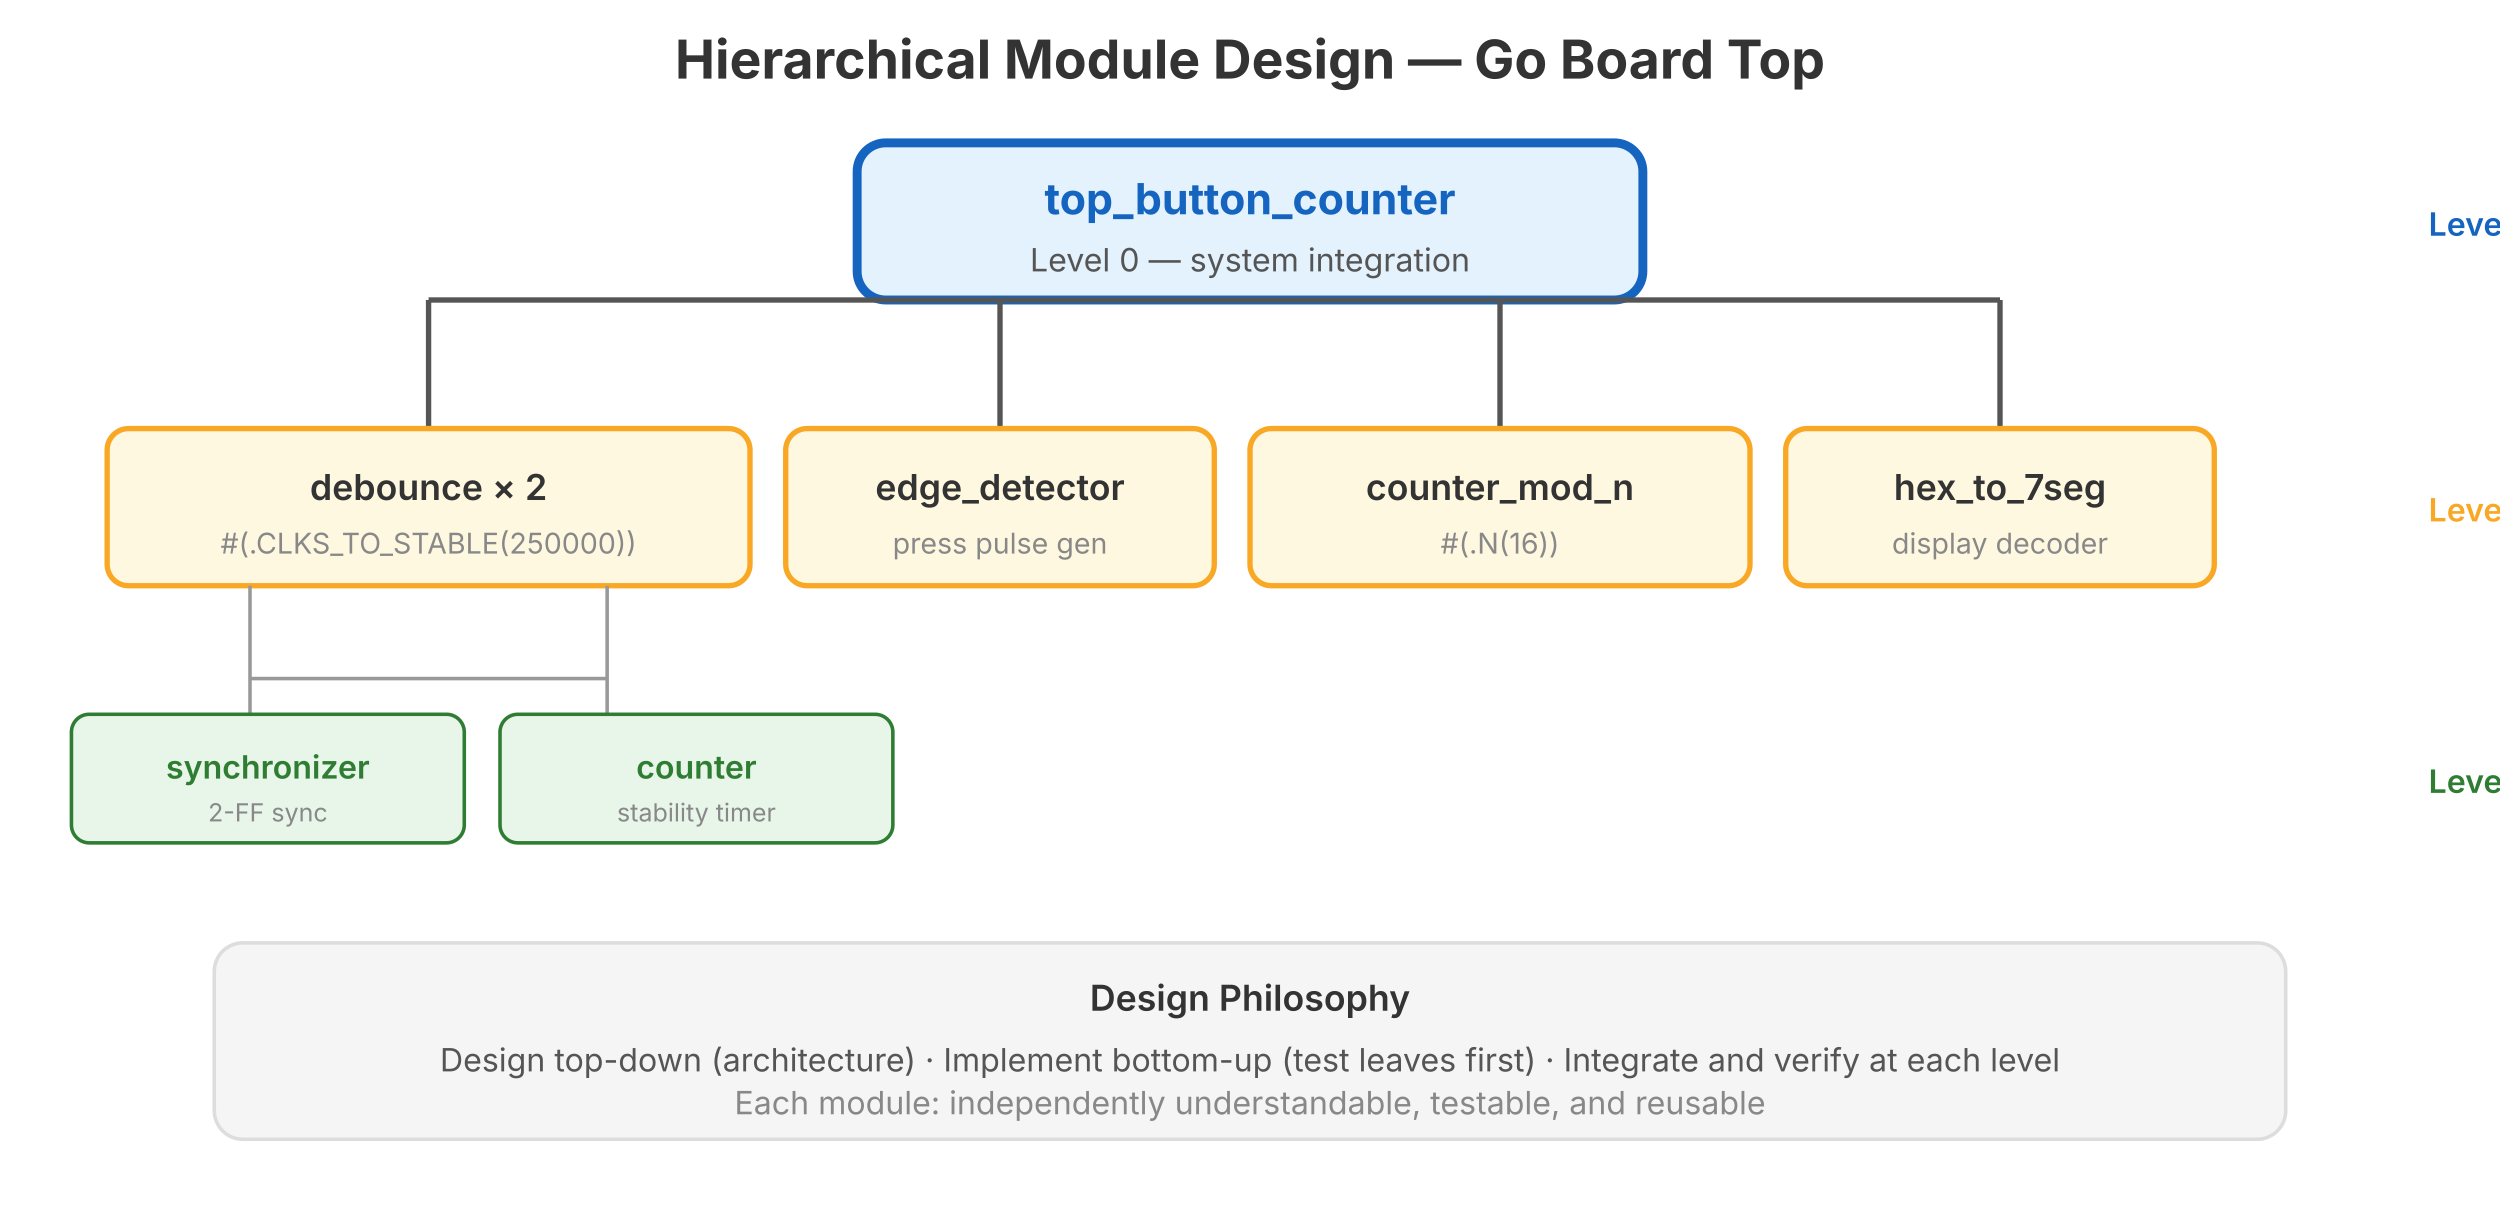
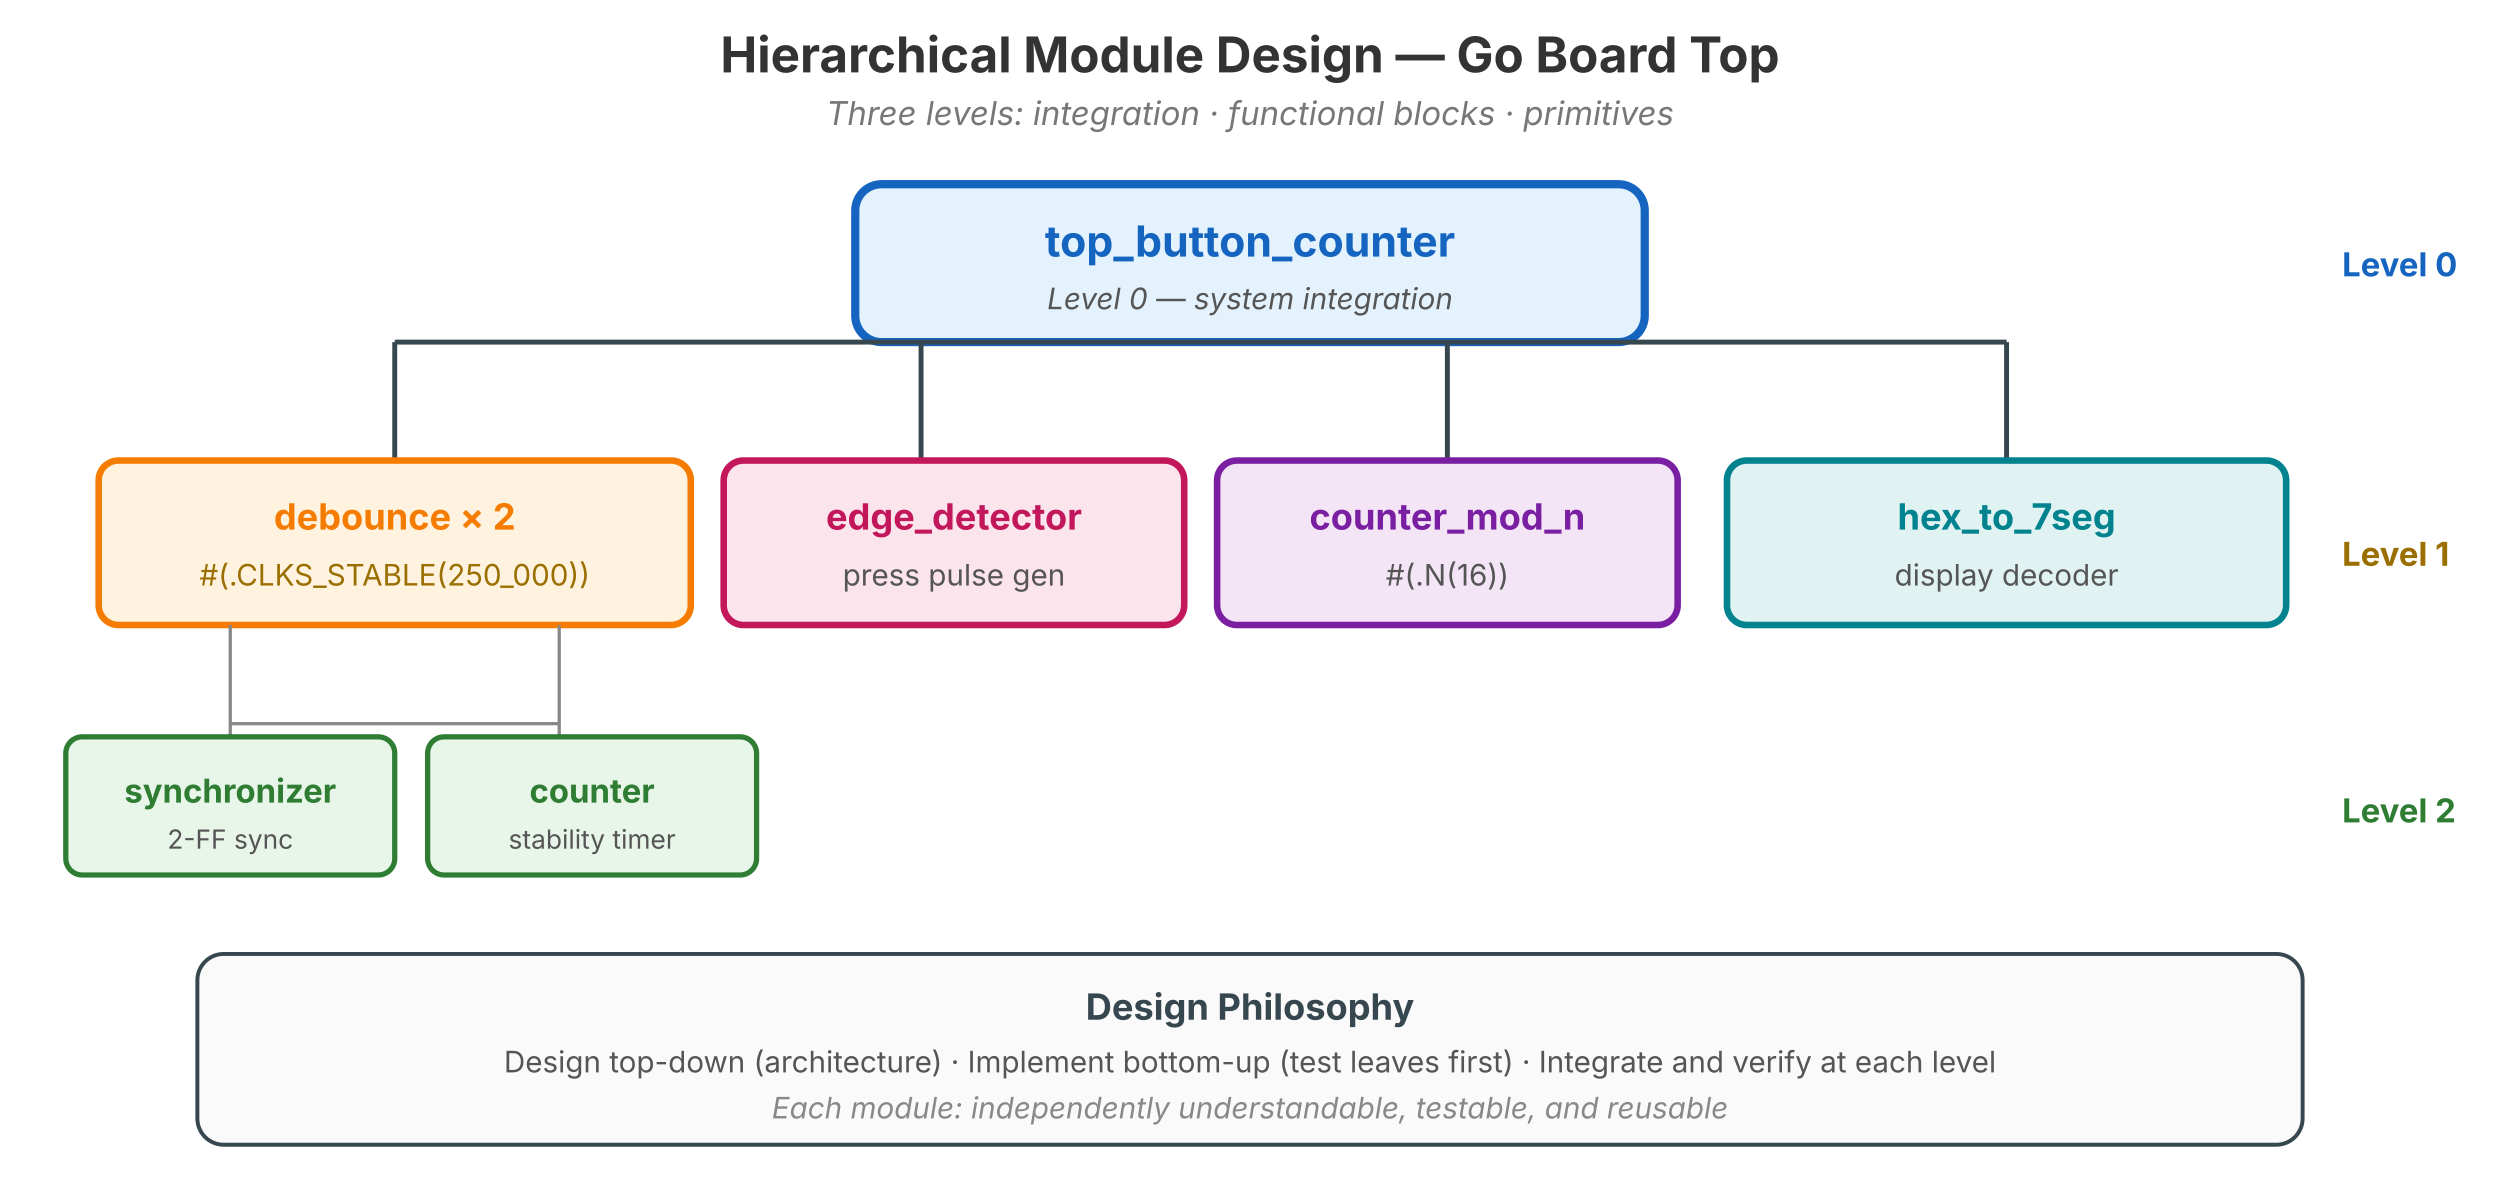
- <svg xmlns="http://www.w3.org/2000/svg" viewBox="0 0 700 340" font-family="Inter, sans-serif">
+ <svg xmlns="http://www.w3.org/2000/svg" viewBox="0 0 760 360" font-family="Inter, sans-serif">
  <defs>
-     <marker id="arr" markerWidth="8" markerHeight="6" refX="8" refY="3" orient="auto">
-       <path d="M0,0 L8,3 L0,6 Z" fill="#333" />
+     <marker id="hArr" markerWidth="8" markerHeight="6" refX="8" refY="3" orient="auto">
+       <path d="M0,0 L8,3 L0,6 Z" fill="#37474F" />
    </marker>
  </defs>
-   <text x="350" y="22" text-anchor="middle" font-size="15" font-weight="700" fill="#333">Hierarchical Module Design — Go Board Top</text>
-   <rect x="240" y="40" width="220" height="44" rx="8" fill="#E3F2FD" stroke="#1565C0" stroke-width="2.5" />
-   <text x="350" y="60" text-anchor="middle" font-size="12" font-weight="700" fill="#1565C0">top_button_counter</text>
-   <text x="350" y="76" text-anchor="middle" font-size="9" fill="#555">Level 0 — system integration</text>
-   <line x1="120" y1="84" x2="120" y2="120" stroke="#555" stroke-width="1.5" />
-   <line x1="280" y1="84" x2="280" y2="120" stroke="#555" stroke-width="1.5" />
-   <line x1="420" y1="84" x2="420" y2="120" stroke="#555" stroke-width="1.5" />
-   <line x1="560" y1="84" x2="560" y2="120" stroke="#555" stroke-width="1.5" />
-   <line x1="120" y1="84" x2="560" y2="84" stroke="#555" stroke-width="1.5" />
-   <line x1="350" y1="84" x2="350" y2="84" stroke="#555" stroke-width="1.5" />
-   <rect x="30" y="120" width="180" height="44" rx="6" fill="#FFF8E1" stroke="#F9A825" stroke-width="1.5" />
-   <text x="120" y="140" text-anchor="middle" font-size="10" font-weight="600" fill="#333">debounce × 2</text>
-   <text x="120" y="155" text-anchor="middle" font-size="8" fill="#888">#(.CLKS_TO_STABLE(250000))</text>
-   <rect x="220" y="120" width="120" height="44" rx="6" fill="#FFF8E1" stroke="#F9A825" stroke-width="1.5" />
-   <text x="280" y="140" text-anchor="middle" font-size="10" font-weight="600" fill="#333">edge_detector</text>
-   <text x="280" y="155" text-anchor="middle" font-size="8" fill="#888">press pulse gen</text>
-   <rect x="350" y="120" width="140" height="44" rx="6" fill="#FFF8E1" stroke="#F9A825" stroke-width="1.5" />
-   <text x="420" y="140" text-anchor="middle" font-size="10" font-weight="600" fill="#333">counter_mod_n</text>
-   <text x="420" y="155" text-anchor="middle" font-size="8" fill="#888">#(.N(16))</text>
-   <rect x="500" y="120" width="120" height="44" rx="6" fill="#FFF8E1" stroke="#F9A825" stroke-width="1.5" />
-   <text x="560" y="140" text-anchor="middle" font-size="10" font-weight="600" fill="#333">hex_to_7seg</text>
-   <text x="560" y="155" text-anchor="middle" font-size="8" fill="#888">display decoder</text>
-   <line x1="70" y1="164" x2="70" y2="200" stroke="#999" stroke-width="1" />
-   <line x1="170" y1="164" x2="170" y2="200" stroke="#999" stroke-width="1" />
-   <line x1="70" y1="190" x2="170" y2="190" stroke="#999" stroke-width="1" />
-   <rect x="20" y="200" width="110" height="36" rx="5" fill="#E8F5E9" stroke="#2E7D32" stroke-width="1" />
-   <text x="75" y="218" text-anchor="middle" font-size="9" font-weight="600" fill="#2E7D32">synchronizer</text>
-   <text x="75" y="230" text-anchor="middle" font-size="7" fill="#888">2-FF sync</text>
-   <rect x="140" y="200" width="110" height="36" rx="5" fill="#E8F5E9" stroke="#2E7D32" stroke-width="1" />
-   <text x="195" y="218" text-anchor="middle" font-size="9" font-weight="600" fill="#2E7D32">counter</text>
-   <text x="195" y="230" text-anchor="middle" font-size="7" fill="#888">stability timer</text>
-   <text x="680" y="66" font-size="9" fill="#1565C0" font-weight="600">Level 0</text>
-   <text x="680" y="146" font-size="9" fill="#F9A825" font-weight="600">Level 1</text>
-   <text x="680" y="222" font-size="9" fill="#2E7D32" font-weight="600">Level 2</text>
-   <rect x="60" y="264" width="580" height="55" rx="8" fill="#F5F5F5" stroke="#DDD" stroke-width="1" />
-   <text x="350" y="283" text-anchor="middle" font-size="10" font-weight="600" fill="#333">Design Philosophy</text>
-   <text x="350" y="300" text-anchor="middle" font-size="9" fill="#555">Design top-down (architecture) · Implement bottom-up (test leaves first) · Integrate and verify at each level</text>
-   <text x="350" y="312" text-anchor="middle" font-size="9" fill="#888">Each module: independently understandable, testable, and reusable</text>
+   <text x="380" y="22" text-anchor="middle" font-size="15" font-weight="700" fill="#333">Hierarchical Module Design — Go Board Top</text>
+   <text x="380" y="38" text-anchor="middle" font-size="10" fill="#777" font-style="italic">Three levels: integration · functional blocks · primitives</text>
+   <rect x="260" y="56" width="240" height="48" rx="8" fill="#E3F2FD" stroke="#1565C0" stroke-width="2.5" />
+   <text x="380" y="78" text-anchor="middle" font-size="13" font-weight="700" fill="#1565C0">top_button_counter</text>
+   <text x="380" y="94" text-anchor="middle" font-size="9" fill="#555" font-style="italic">Level 0 — system integration</text>
+   <line x1="120" y1="104" x2="120" y2="140" stroke="#37474F" stroke-width="1.5" />
+   <line x1="280" y1="104" x2="280" y2="140" stroke="#37474F" stroke-width="1.5" />
+   <line x1="440" y1="104" x2="440" y2="140" stroke="#37474F" stroke-width="1.5" />
+   <line x1="610" y1="104" x2="610" y2="140" stroke="#37474F" stroke-width="1.5" />
+   <line x1="120" y1="104" x2="610" y2="104" stroke="#37474F" stroke-width="1.5" />
+   <rect x="30" y="140" width="180" height="50" rx="6" fill="#FFF3E0" stroke="#F57C00" stroke-width="2" />
+   <text x="120" y="161" text-anchor="middle" font-size="11" font-weight="700" fill="#F57C00">debounce × 2</text>
+   <text x="120" y="178" text-anchor="middle" font-size="9" fill="#9A6F00">#(.CLKS_STABLE(250_000))</text>
+   <rect x="220" y="140" width="140" height="50" rx="6" fill="#FCE4EC" stroke="#C2185B" stroke-width="2" />
+   <text x="290" y="161" text-anchor="middle" font-size="11" font-weight="700" fill="#C2185B">edge_detector</text>
+   <text x="290" y="178" text-anchor="middle" font-size="9" fill="#555">press pulse gen</text>
+   <rect x="370" y="140" width="140" height="50" rx="6" fill="#F3E5F5" stroke="#7B1FA2" stroke-width="2" />
+   <text x="440" y="161" text-anchor="middle" font-size="11" font-weight="700" fill="#7B1FA2">counter_mod_n</text>
+   <text x="440" y="178" text-anchor="middle" font-size="9" fill="#555">#(.N(16))</text>
+   <rect x="525" y="140" width="170" height="50" rx="6" fill="#E0F2F1" stroke="#00838F" stroke-width="2" />
+   <text x="610" y="161" text-anchor="middle" font-size="11" font-weight="700" fill="#00838F">hex_to_7seg</text>
+   <text x="610" y="178" text-anchor="middle" font-size="9" fill="#555">display decoder</text>
+   <line x1="70" y1="190" x2="70" y2="224" stroke="#888" stroke-width="1" />
+   <line x1="170" y1="190" x2="170" y2="224" stroke="#888" stroke-width="1" />
+   <line x1="70" y1="220" x2="170" y2="220" stroke="#888" stroke-width="1" />
+   <rect x="20" y="224" width="100" height="42" rx="5" fill="#E8F5E9" stroke="#2E7D32" stroke-width="1.6" />
+   <text x="70" y="244" text-anchor="middle" font-size="10" font-weight="700" fill="#2E7D32">synchronizer</text>
+   <text x="70" y="258" text-anchor="middle" font-size="8" fill="#555">2-FF sync</text>
+   <rect x="130" y="224" width="100" height="42" rx="5" fill="#E8F5E9" stroke="#2E7D32" stroke-width="1.6" />
+   <text x="180" y="244" text-anchor="middle" font-size="10" font-weight="700" fill="#2E7D32">counter</text>
+   <text x="180" y="258" text-anchor="middle" font-size="8" fill="#555">stability timer</text>
+   <text x="712" y="84" font-size="10" fill="#1565C0" font-weight="700">Level 0</text>
+   <text x="712" y="172" font-size="10" fill="#9A6F00" font-weight="700">Level 1</text>
+   <text x="712" y="250" font-size="10" fill="#2E7D32" font-weight="700">Level 2</text>
+   <rect x="60" y="290" width="640" height="58" rx="8" fill="#FAFAFA" stroke="#37474F" stroke-width="1.2" />
+   <text x="380" y="310" text-anchor="middle" font-size="11" font-weight="700" fill="#37474F">Design Philosophy</text>
+   <text x="380" y="326" text-anchor="middle" font-size="9" fill="#555">Design top-down (architecture) · Implement bottom-up (test leaves first) · Integrate and verify at each level</text>
+   <text x="380" y="340" text-anchor="middle" font-size="9" fill="#888" font-style="italic">Each module: independently understandable, testable, and reusable</text>
</svg>
